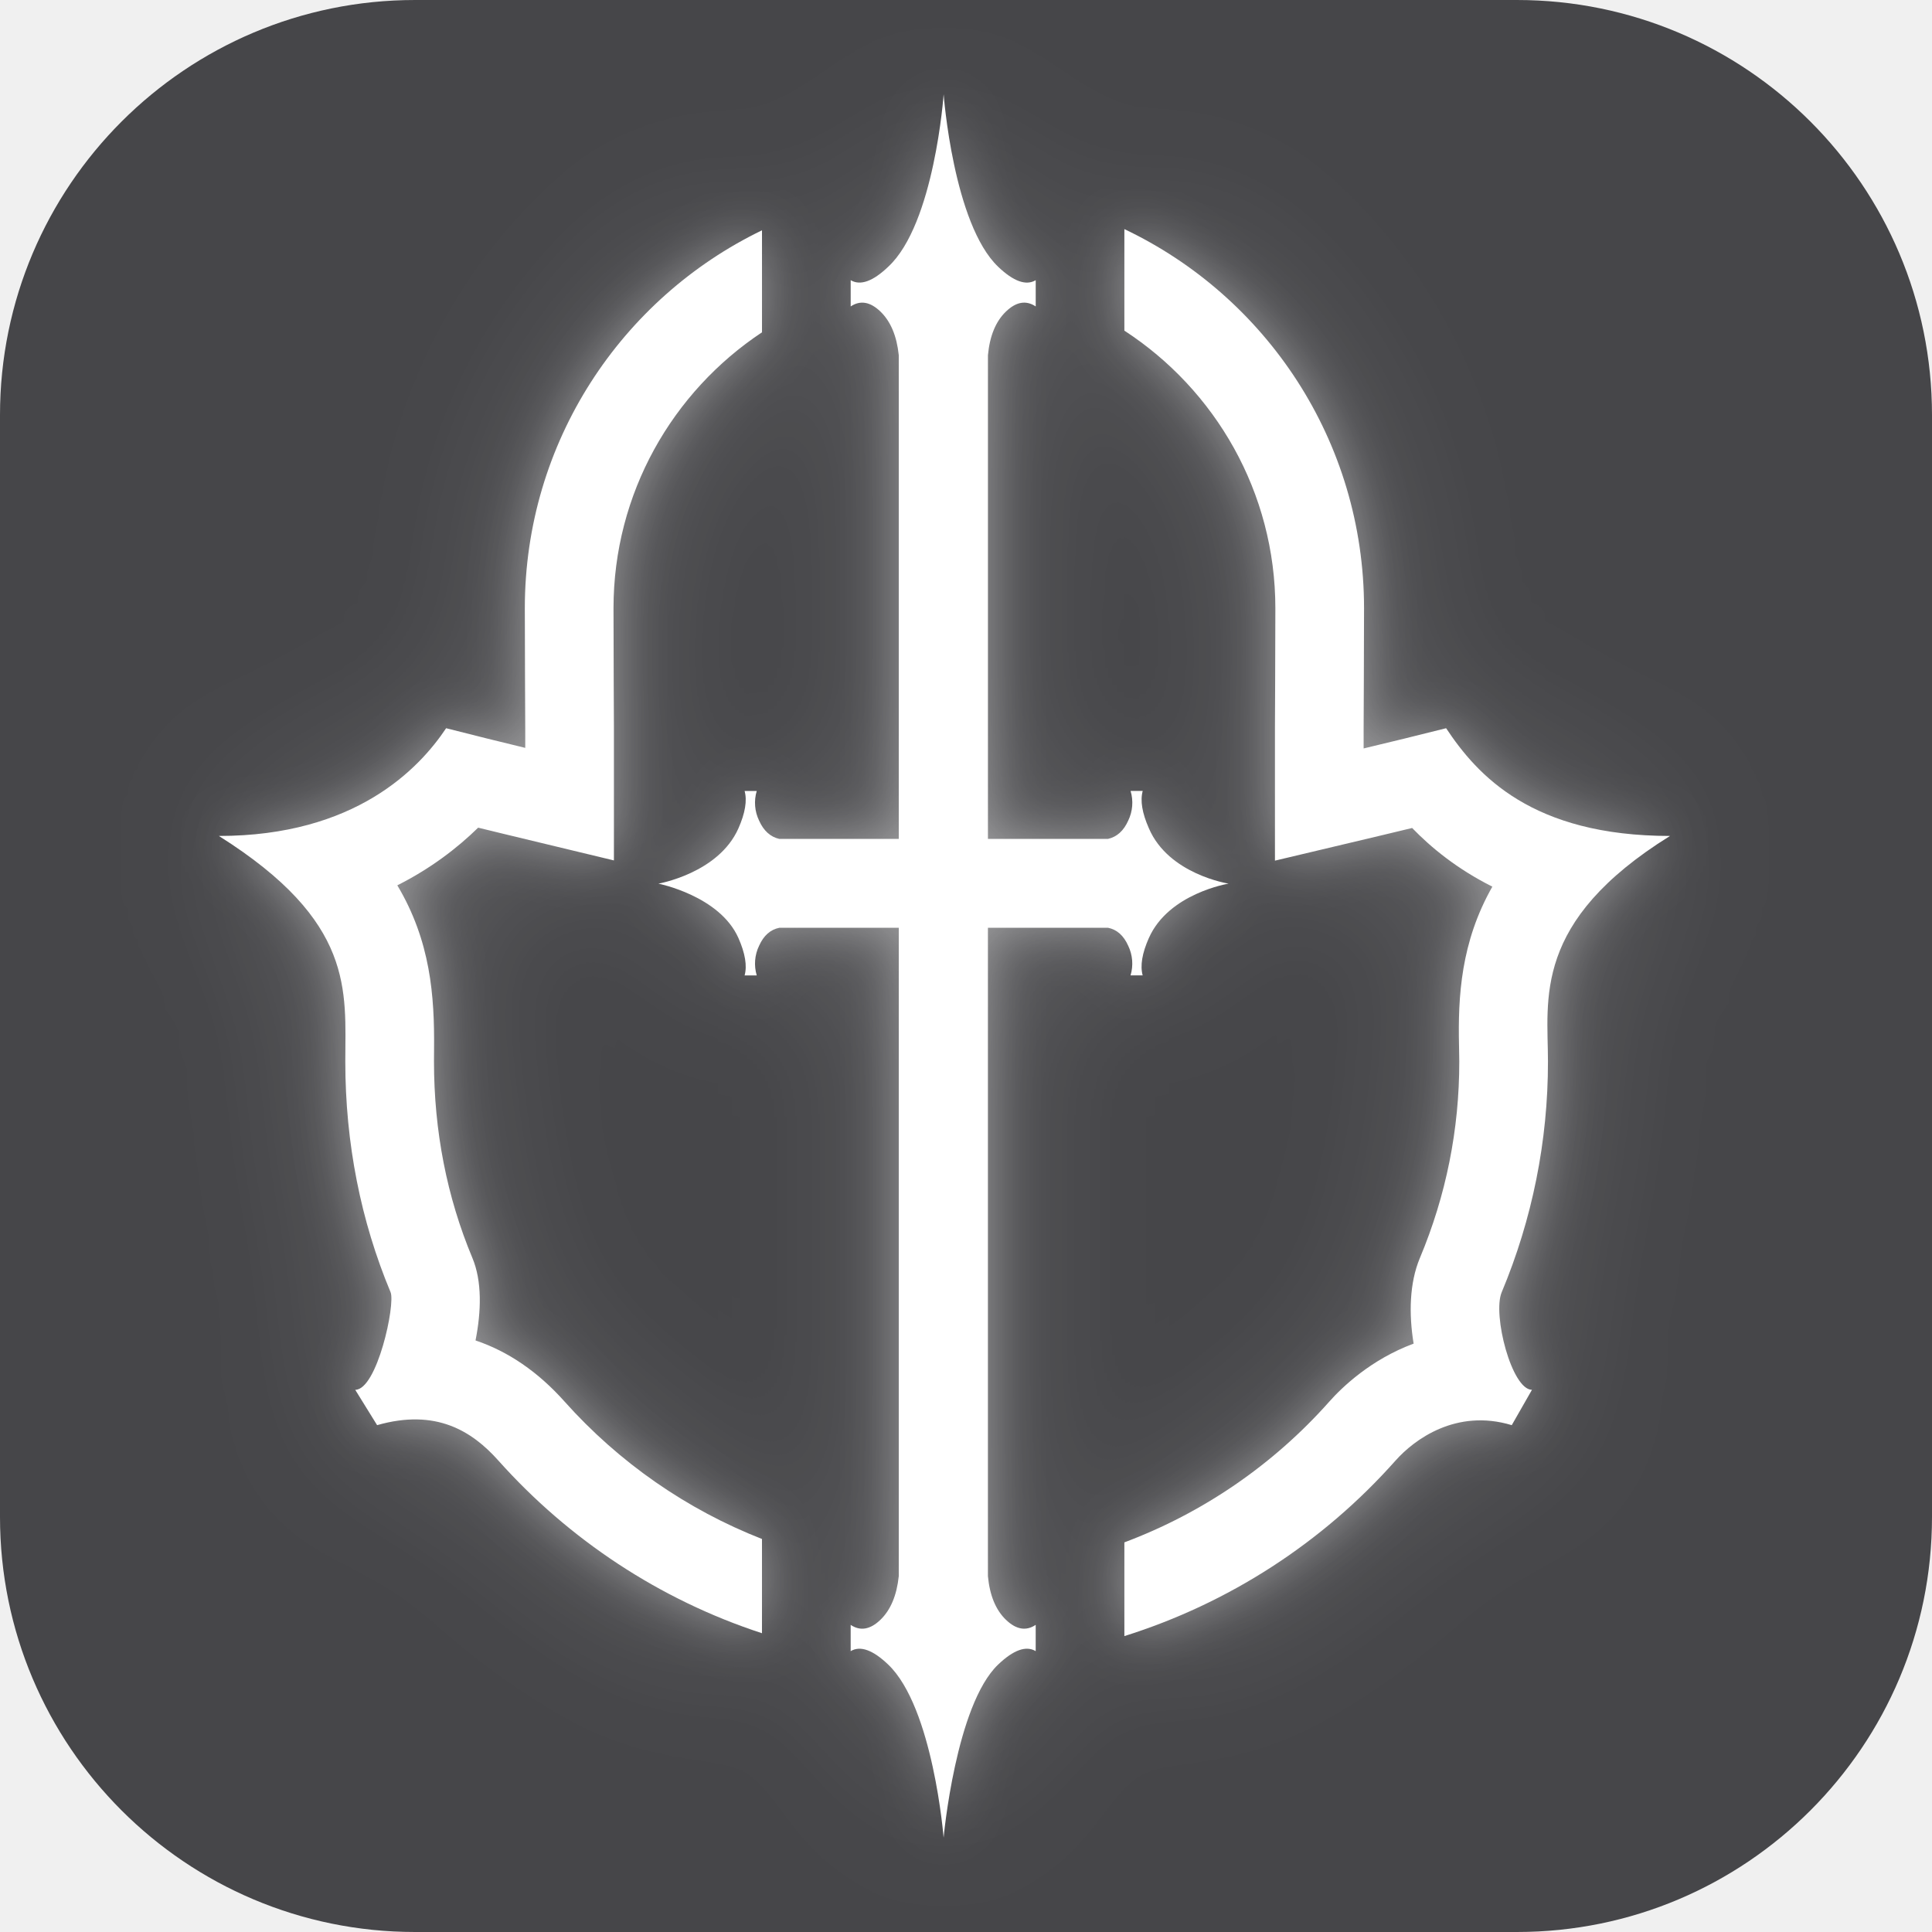
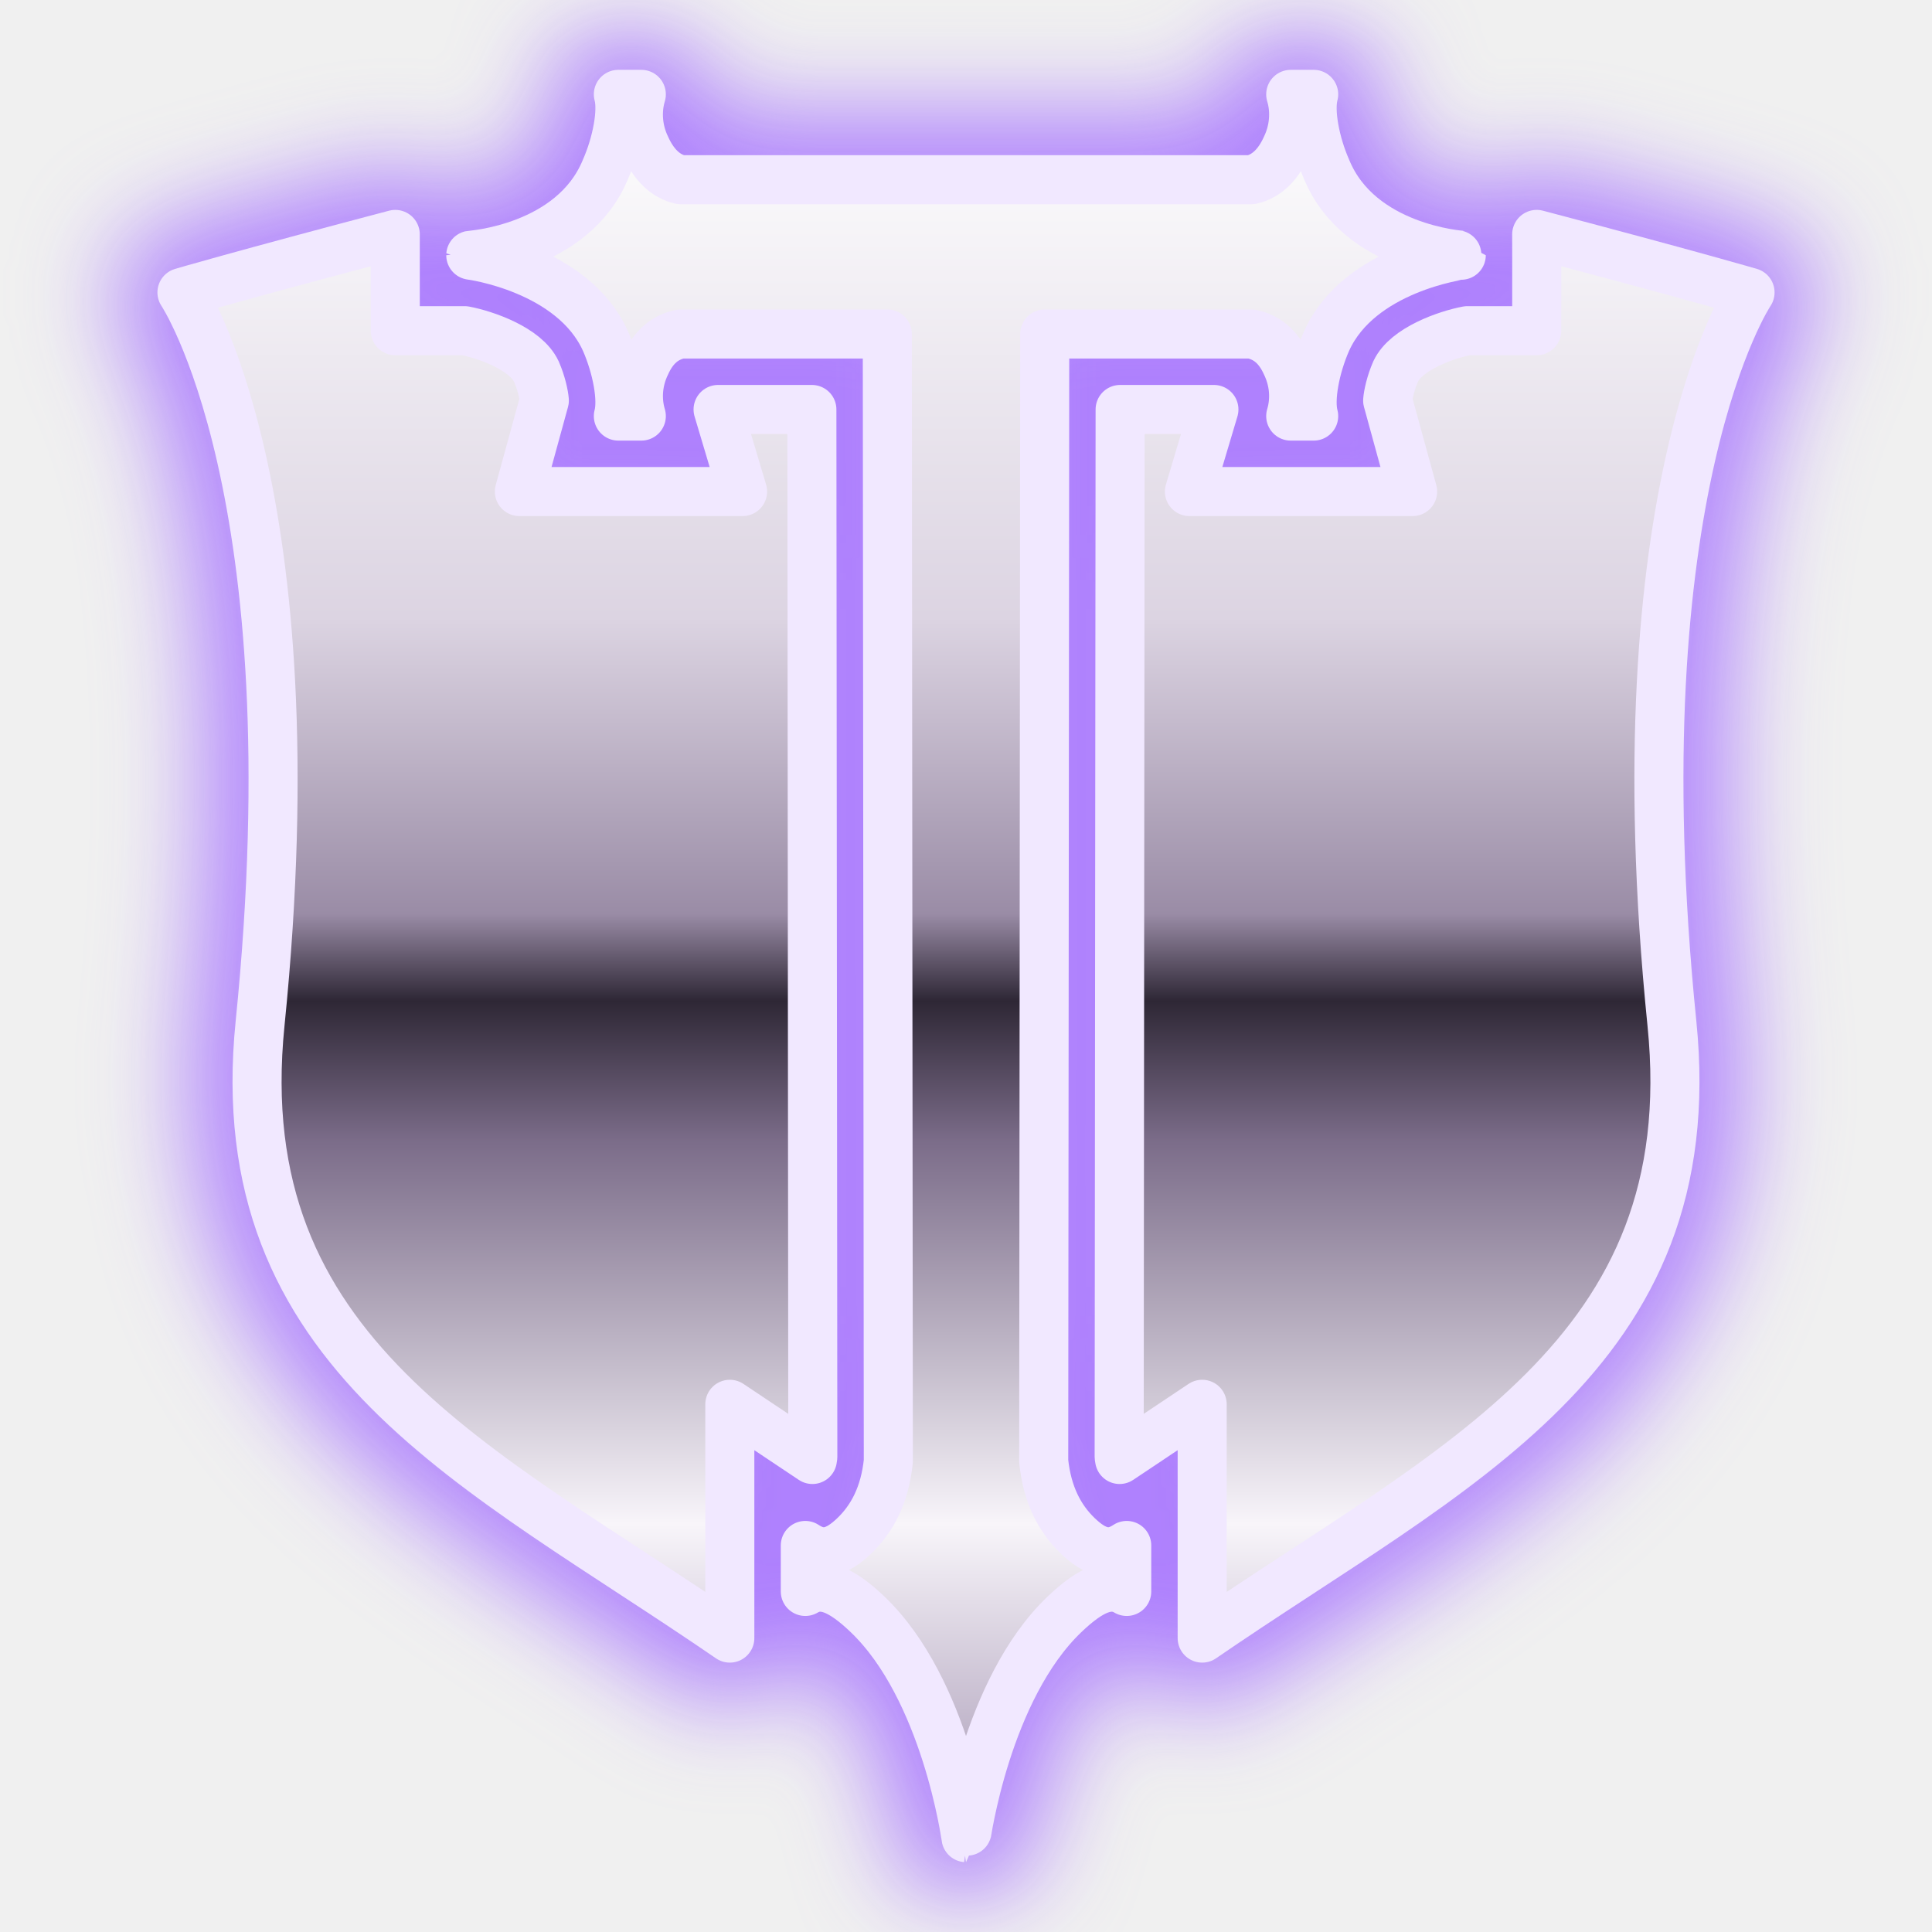
<svg xmlns="http://www.w3.org/2000/svg" viewBox="0 0 1024 1024">
  <defs>
-     <filter id="glow" x="-40%" y="-40%" width="180%" height="180%" color-interpolation-filters="sRGB">
-       <feGaussianBlur in="SourceGraphic" stdDeviation="14" result="tight" />
-       <feGaussianBlur in="SourceGraphic" stdDeviation="40" result="wide" />
-       <feComponentTransfer in="tight" result="tightSoft">
-         <feFuncA type="linear" slope="0.4" />
-       </feComponentTransfer>
-       <feComponentTransfer in="wide" result="wideSoft">
-         <feFuncA type="linear" slope="0.22" />
-       </feComponentTransfer>
-       <feMerge>
-         <feMergeNode in="wideSoft" />
-         <feMergeNode in="tightSoft" />
-         <feMergeNode in="SourceGraphic" />
-       </feMerge>
+     <linearGradient id="chrome" gradientUnits="userSpaceOnUse" x1="0" y1="50" x2="0" y2="974">
+       <stop offset="0" stop-color="#ffffff" />
+       <stop offset="0.3" stop-color="#dcd4e2" />
+       <stop offset="0.47" stop-color="#9a8ca6" />
+       <stop offset="0.52" stop-color="#2e2735" />
+       <stop offset="0.6" stop-color="#7b6c89" />
+       <stop offset="0.82" stop-color="#f8f5fa" />
+       <stop offset="1" stop-color="#a495b2" />
+     </linearGradient>
+     <filter id="neon" x="-30%" y="-30%" width="160%" height="160%" color-interpolation-filters="sRGB">
+       <feGaussianBlur stdDeviation="26" />
    </filter>
+     <g id="mark">
+       <path d="M886.15,542.46c17.82,175.91-116.08,234.47-248.97,325.76v-123.91l-43.77,29.24c-.08-.45-.16-.92-.23-1.4l.51-555.12h49.71l-12.98,43.5h118.3l-13.23-48.24c.23-2.92,1.49-9.13,4.23-15.4,5.66-12.13,27.03-19.53,37.99-21.62h36.79v-40l-.02-11.03c82.25,21.69,113.08,30.76,113.08,30.76,0,0-70.09,104.23-41.41,387.46Z" />
+       <path d="M430.31,217.03l.5,555.12c-.06.48-.14.95-.22,1.4l-43.77-29.24v123.91c-132.89-91.29-266.79-149.85-248.97-325.76,28.68-283.23-41.41-387.46-41.41-387.46,0,0,30.83-9.07,113.06-30.75v51.02h36.79c10.96,2.09,32.33,9.49,37.99,21.63,2.74,6.26,4,12.47,4.23,15.39l-13.23,48.24h118.3l-12.98-43.5h49.71Z" />
+       <path fill-rule="evenodd" d="M774.5,135.27c-.14,0-53.91,7.01-71.27,45.24-6.24,14.13-9.39,31.15-6.95,40.02h-12.17c2.71-9.08,1.79-18.86-2.33-27.39-4.19-9.38-10.33-14.46-18.53-16.11h-109.52l-.54,597.5c1.86,17.78,8.52,30.31,17.92,39.38,9.4,9.07,17.19,11.15,26.08,5.22v24.36c-8.88-5.27-18.9-1.34-33.03,12.18-41.5,39.64-52.13,118.33-52.15,118.33s-10.66-78.69-52.15-118.33c-14.13-13.52-24.15-17.45-33.03-12.18v-24.36c8.88,5.93,16.67,3.85,26.08-5.22s16.06-21.59,17.92-39.38l-.54-597.5h-109.52c-8.21,1.65-14.34,6.73-18.53,16.11-4.12,8.53-5.04,18.31-2.33,27.39h-12.17c2.43-8.87-.71-25.89-6.95-40.02-17.37-38.23-71.14-45.24-71.27-45.24,0-.02,53.89-3.48,71.27-45.24,6.24-14.13,9.39-31.15,6.95-40.02h12.17c-2.73,9.07-1.79,19.23,2.33,27.75,4.19,9.38,10.31,15.63,18.53,17.49h302.48c8.22-1.86,14.34-8.11,18.53-17.49,4.12-8.53,5.06-18.69,2.33-27.75h12.17c-2.43,8.87.71,25.89,6.95,40.02,17.38,41.76,71.27,45.23,71.27,45.24Z" />
+     </g>
  </defs>
-   <rect width="1024" height="1024" rx="220" ry="220" fill="#464649" />
-   <g filter="url(#glow)">
-     <path fill="#ffffff" fill-rule="evenodd" d="M885.14,443.07c-73.17,0-102.14-32.19-118.67-57.1-15.22,3.84-29.75,7.4-43.72,10.72v-10.72s.22-44.92.22-63.57c0-88.7-51.92-165.27-127.03-200.97v53.82c48.14,31.3,80.03,85.57,80.03,147.15,0,18.32-.22,62.89-.22,63.34v70.42l57.86-13.74c4.87-1.16,9.81-2.34,14.85-3.57,10.16,10.5,23.95,21.79,42.52,31.09-16.68,29.34-18.27,58.1-17.66,84.48.06,2.94.13,5.73.13,8.21.03,35.98-6.99,71-20.88,104.14-5.56,13.28-5.89,29.67-3.32,45.38-22.65,8.4-37.86,23.05-44.68,30.72-29.83,33.61-67.19,59.09-108.63,74.62v49.67c55.13-17.3,104.92-49.31,143.74-93.05,9.88-11.11,32.14-27.67,61.58-18.75l10.71-18.74c-10.71,0-21.01-39.85-16.05-51.69,16.23-38.73,24.57-80.3,24.53-122.3,0-32.94-8.48-74.05,64.69-119.56h0ZM278.17,322.39c0,19.22.22,63.58.22,63.58v10.42c-13.42-3.24-27.37-6.7-41.93-10.42-14.33,21.48-48.18,57.1-120.46,57.1,72.28,45.51,67.02,82.01,67.02,119.57,0,43.3,8.24,84.6,23.99,122.24,2.67,6.38-7.13,51.75-18.73,51.75l11.6,18.73c31.22-8.92,50.3,3.13,64.24,18.74,37.32,41.78,85.34,73.78,139.74,91.54v-49.95c-39.7-15.54-75.67-40.41-104.69-72.9-14.01-15.69-29.78-26.49-47.13-32.33,3.02-15.29,3.54-31.28-1.67-43.73-13.5-32.26-20.35-67.28-20.35-104.1,0-2.24.02-4.48.04-6.72.25-28-1.81-57.07-19.47-86.67,17.77-8.95,31.85-19.81,42.84-30.56,4.74,1.17,9.38,2.3,13.97,3.4l34.42,8.29,23.57,5.67v-70.31c0-.44-.22-44.46-.22-63.33,0-61.01,31.31-114.84,78.7-146.27v-54.06c-74.39,35.97-125.69,112.15-125.7,200.32h0Z" />
-     <path fill="#ffffff" fill-rule="evenodd" d="M608.92,497.15c-3.59,8.12-4.68,14.72-3.28,19.82h-6.43c1.57-5.21,1.12-10.83-1.25-15.73-2.41-5.39-5.97-8.56-10.7-9.51h-63.64v343.63c.95,10.22,4.13,17.94,9.54,23.15s10.67,6.11,15.78,2.7v13.92c-5.11-3.03-11.74-.66-19.89,7.1-22.48,21.43-28.93,91.78-28.91,91.78-.01,0-5.5-68.99-29.39-91.77-8.14-7.77-14.77-10.13-19.88-7.1v-13.92c5.11,3.41,10.37,2.51,15.78-2.7s8.65-12.93,9.72-23.15v-343.62h-63.33c-4.72.95-8.29,4.12-10.7,9.51-2.37,4.9-2.81,10.51-1.25,15.73h-6.43c1.4-5.1.31-11.7-3.28-19.82-9.91-22.4-42.42-28.83-42.42-28.82,0-.01,31.89-5.48,42.42-29.3,3.59-8.12,4.68-14.72,3.28-19.82h6.43c-1.57,5.21-1.12,10.82,1.25,15.72,2.41,5.39,5.97,8.62,10.7,9.69h63.33V188.27c-1.07-10.22-4.31-17.94-9.72-23.14s-10.67-6.11-15.77-2.71v-13.92c5.11,3.03,11.74.67,19.88-7.1,24.53-22.69,29.39-91.4,29.39-91.4,0,0,5.12,68.72,28.91,91.41,8.14,7.76,14.77,10.13,19.89,7.1v13.91c-5.11-3.4-10.37-2.5-15.78,2.71-5.41,5.2-8.59,12.92-9.54,23.14v256.36h63.65c4.73-1.07,8.29-4.3,10.7-9.69,2.37-4.9,2.82-10.51,1.25-15.72h6.43c-1.4,5.09-.31,11.7,3.28,19.82,10.49,24.46,42.25,29.3,42.25,29.3,0,0-31.77,5.1-42.26,28.82h0Z" />
-   </g>
+   <use href="#mark" fill="none" stroke="#a774ff" stroke-width="70" stroke-linejoin="round" opacity="0.9" filter="url(#neon)" />
+   <use href="#mark" fill="url(#chrome)" />
+   <use href="#mark" fill="none" stroke="#f1e8ff" stroke-width="26" stroke-linejoin="round" />
</svg>
